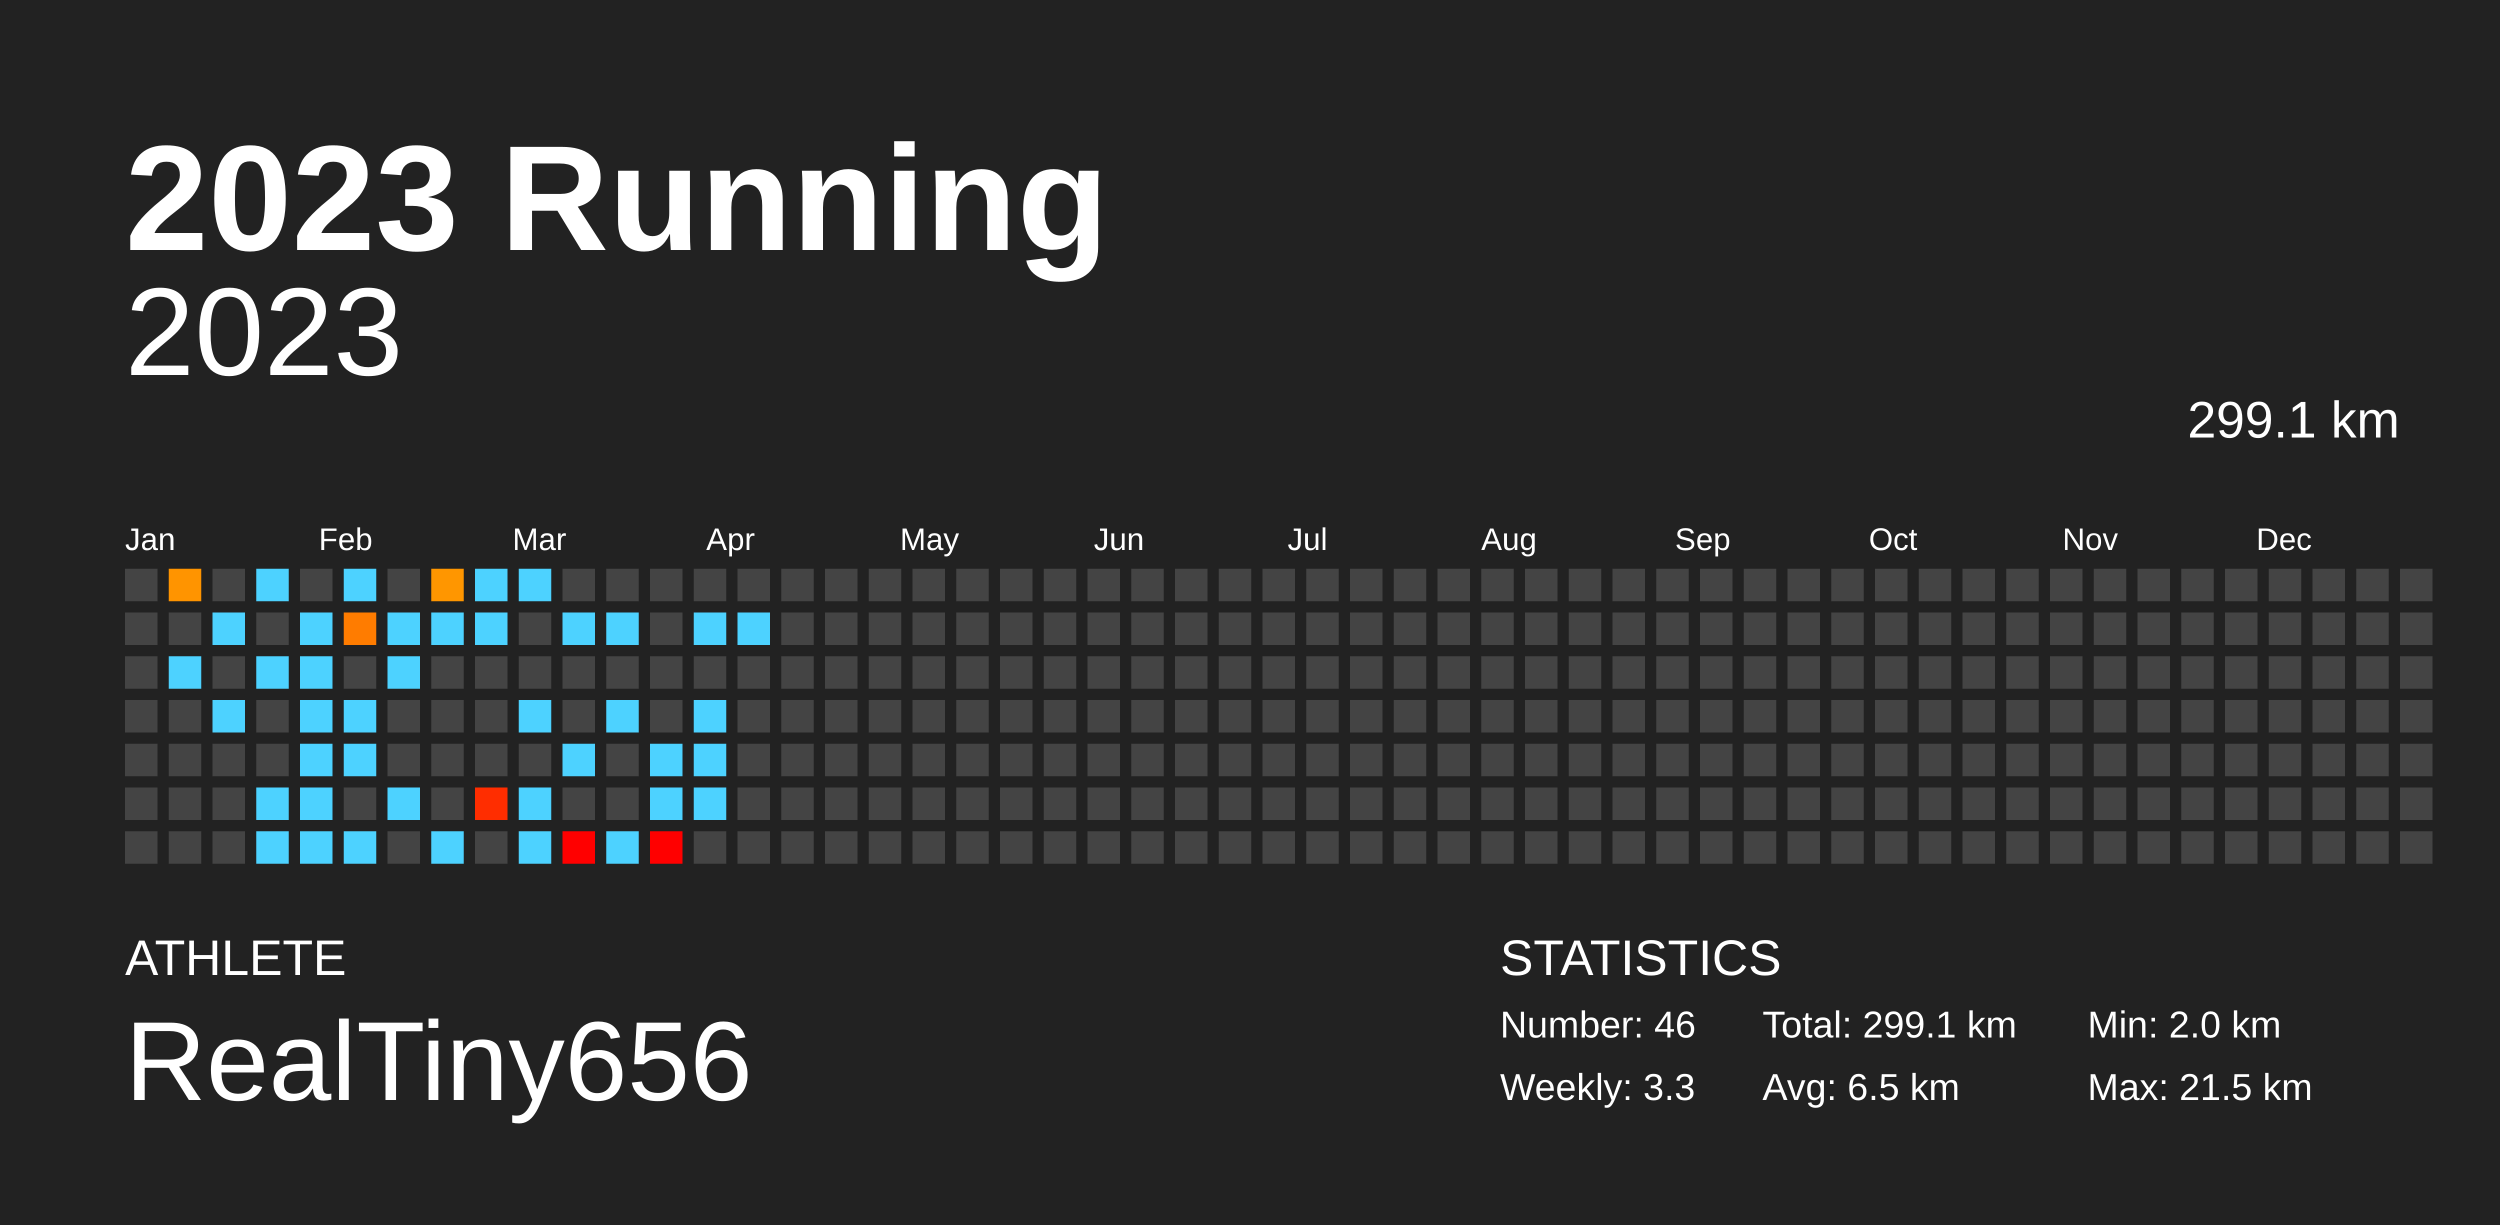
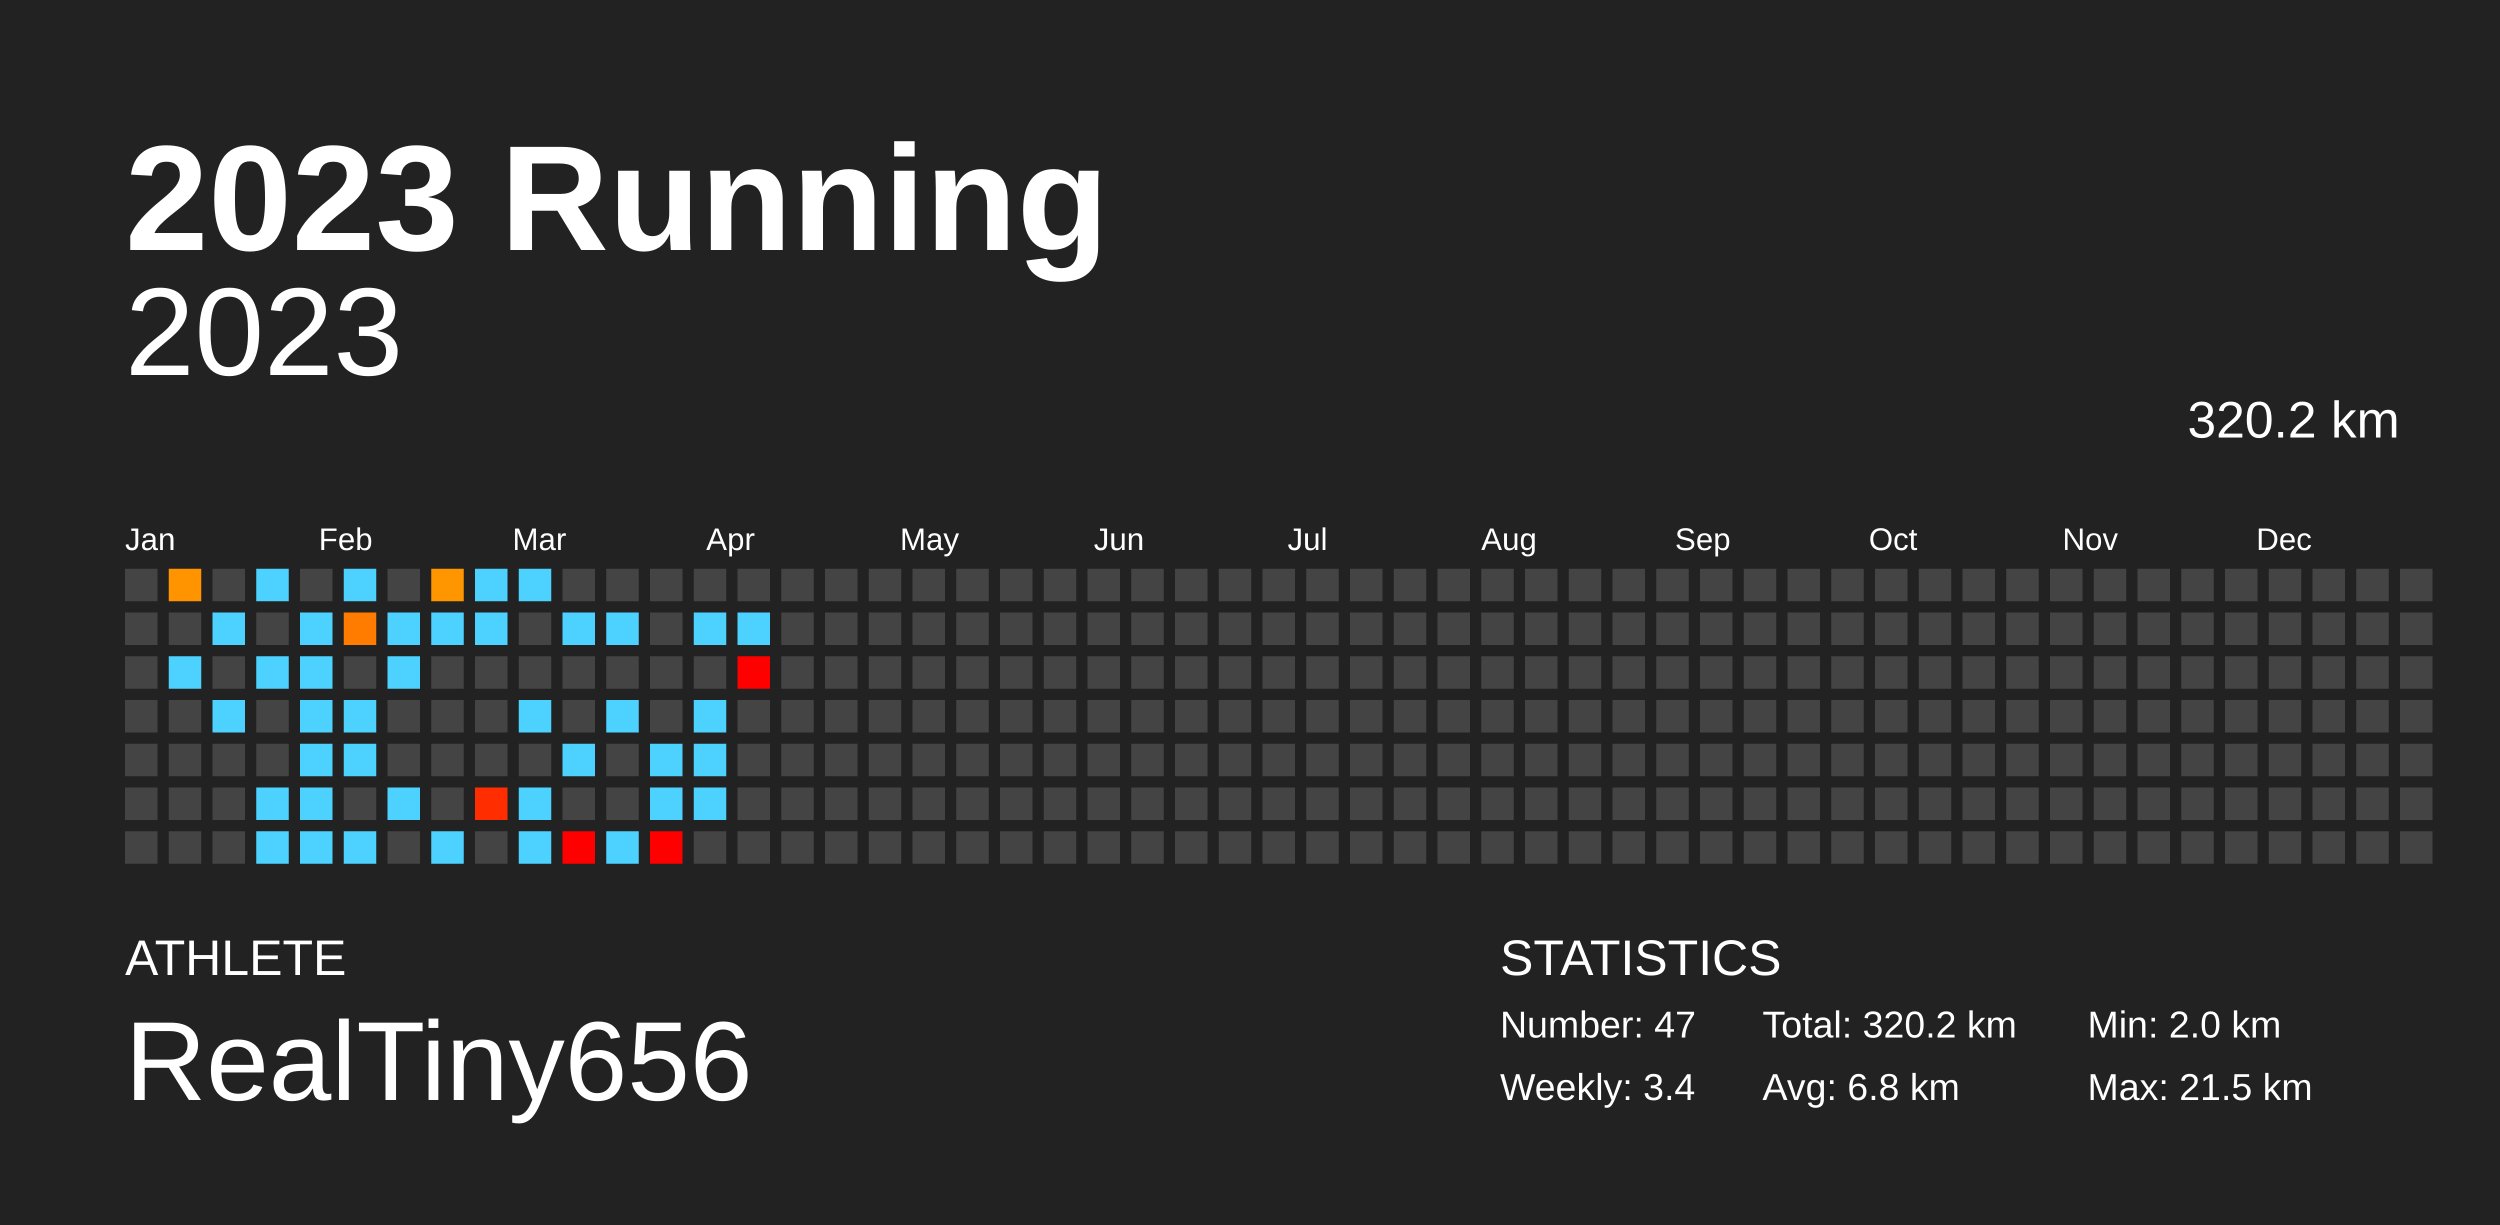
<svg xmlns="http://www.w3.org/2000/svg" baseProfile="full" height="98mm" version="1.1" viewBox="0,0,200,98" width="200mm">
  <defs />
  <rect fill="#222222" height="98" width="200" x="0" y="0" />
  <text fill="#FFFFFF" style="font-size:12px; font-family:Arial; font-weight:bold;" x="10" y="20">2023 Running</text>
  <text fill="#FFFFFF" style="font-size:4px; font-family:Arial" x="10" y="78">ATHLETE</text>
  <text fill="#FFFFFF" style="font-size:9px; font-family:Arial" x="10" y="88">RealTiny656</text>
  <text fill="#FFFFFF" style="font-size:4px; font-family:Arial" x="120" y="78">STATISTICS</text>
-   <text fill="#FFFFFF" style="font-size:3px; font-family:Arial" x="120" y="83">Number: 46</text>
-   <text fill="#FFFFFF" style="font-size:3px; font-family:Arial" x="120" y="88">Weekly: 3.3</text>
-   <text fill="#FFFFFF" style="font-size:3px; font-family:Arial" x="141" y="83">Total: 299.1 km</text>
-   <text fill="#FFFFFF" style="font-size:3px; font-family:Arial" x="141" y="88">Avg: 6.5 km</text>
+   <text fill="#FFFFFF" style="font-size:3px; font-family:Arial" x="120" y="83">Number: 47</text>
+   <text fill="#FFFFFF" style="font-size:3px; font-family:Arial" x="120" y="88">Weekly: 3.4</text>
+   <text fill="#FFFFFF" style="font-size:3px; font-family:Arial" x="141" y="83">Total: 320.2 km</text>
+   <text fill="#FFFFFF" style="font-size:3px; font-family:Arial" x="141" y="88">Avg: 6.8 km</text>
  <text fill="#FFFFFF" style="font-size:3px; font-family:Arial" x="167" y="83">Min: 2.0 km</text>
  <text fill="#FFFFFF" style="font-size:3px; font-family:Arial" x="167" y="88">Max: 21.5 km</text>
  <text alignment-baseline="hanging" fill="#FFFFFF" style="font-size:10.0px; font-family:Arial;" x="10" y="30">2023</text>
-   <text alignment-baseline="hanging" fill="#FFFFFF" style="font-size:4.125px; font-family:Arial;" x="175" y="35">299.1 km</text>
+   <text alignment-baseline="hanging" fill="#FFFFFF" style="font-size:4.125px; font-family:Arial;" x="175" y="35">320.2 km</text>
  <text fill="#FFFFFF" style="font-size:2.5px; font-family:Arial" x="10.0" y="44">Jan</text>
  <text fill="#FFFFFF" style="font-size:2.5px; font-family:Arial" x="25.5" y="44">Feb</text>
  <text fill="#FFFFFF" style="font-size:2.5px; font-family:Arial" x="41.0" y="44">Mar</text>
  <text fill="#FFFFFF" style="font-size:2.5px; font-family:Arial" x="56.5" y="44">Apr</text>
  <text fill="#FFFFFF" style="font-size:2.5px; font-family:Arial" x="72.0" y="44">May</text>
  <text fill="#FFFFFF" style="font-size:2.5px; font-family:Arial" x="87.5" y="44">Jun</text>
  <text fill="#FFFFFF" style="font-size:2.5px; font-family:Arial" x="103.0" y="44">Jul</text>
  <text fill="#FFFFFF" style="font-size:2.5px; font-family:Arial" x="118.5" y="44">Aug</text>
  <text fill="#FFFFFF" style="font-size:2.5px; font-family:Arial" x="134.0" y="44">Sep</text>
  <text fill="#FFFFFF" style="font-size:2.5px; font-family:Arial" x="149.5" y="44">Oct</text>
  <text fill="#FFFFFF" style="font-size:2.5px; font-family:Arial" x="165.0" y="44">Nov</text>
  <text fill="#FFFFFF" style="font-size:2.5px; font-family:Arial" x="180.5" y="44">Dec</text>
  <rect fill="#444444" height="2.6" width="2.6" x="10.0" y="45.5" />
  <rect fill="#444444" height="2.6" width="2.6" x="10.0" y="49.0" />
  <rect fill="#444444" height="2.6" width="2.6" x="10.0" y="52.5" />
  <rect fill="#444444" height="2.6" width="2.6" x="10.0" y="56.0" />
  <rect fill="#444444" height="2.6" width="2.6" x="10.0" y="59.5" />
  <rect fill="#444444" height="2.6" width="2.6" x="10.0" y="63.0" />
  <rect fill="#444444" height="2.6" width="2.6" x="10.0" y="66.5" />
  <rect fill="#ff9400" height="2.6" width="2.6" x="13.5" y="45.5" />
  <rect fill="#444444" height="2.6" width="2.6" x="13.5" y="49.0" />
  <rect fill="#4dd2ff" height="2.6" width="2.6" x="13.5" y="52.5" />
  <rect fill="#444444" height="2.6" width="2.6" x="13.5" y="56.0" />
  <rect fill="#444444" height="2.6" width="2.6" x="13.5" y="59.5" />
  <rect fill="#444444" height="2.6" width="2.6" x="13.5" y="63.0" />
  <rect fill="#444444" height="2.6" width="2.6" x="13.5" y="66.5" />
  <rect fill="#444444" height="2.6" width="2.6" x="17.0" y="45.5" />
  <rect fill="#4dd2ff" height="2.6" width="2.6" x="17.0" y="49.0" />
  <rect fill="#444444" height="2.6" width="2.6" x="17.0" y="52.5" />
  <rect fill="#4dd2ff" height="2.6" width="2.6" x="17.0" y="56.0" />
  <rect fill="#444444" height="2.6" width="2.6" x="17.0" y="59.5" />
  <rect fill="#444444" height="2.6" width="2.6" x="17.0" y="63.0" />
  <rect fill="#444444" height="2.6" width="2.6" x="17.0" y="66.5" />
  <rect fill="#4dd2ff" height="2.6" width="2.6" x="20.5" y="45.5" />
  <rect fill="#444444" height="2.6" width="2.6" x="20.5" y="49.0" />
  <rect fill="#4dd2ff" height="2.6" width="2.6" x="20.5" y="52.5" />
  <rect fill="#444444" height="2.6" width="2.6" x="20.5" y="56.0" />
  <rect fill="#444444" height="2.6" width="2.6" x="20.5" y="59.5" />
  <rect fill="#4dd2ff" height="2.6" width="2.6" x="20.5" y="63.0" />
  <rect fill="#4dd2ff" height="2.6" width="2.6" x="20.5" y="66.5" />
  <rect fill="#444444" height="2.6" width="2.6" x="24.0" y="45.5" />
  <rect fill="#4dd2ff" height="2.6" width="2.6" x="24.0" y="49.0" />
  <rect fill="#4dd2ff" height="2.6" width="2.6" x="24.0" y="52.5" />
  <rect fill="#4dd2ff" height="2.6" width="2.6" x="24.0" y="56.0" />
  <rect fill="#4dd2ff" height="2.6" width="2.6" x="24.0" y="59.5" />
  <rect fill="#4dd2ff" height="2.6" width="2.6" x="24.0" y="63.0" />
  <rect fill="#4dd2ff" height="2.6" width="2.6" x="24.0" y="66.5" />
  <rect fill="#4dd2ff" height="2.6" width="2.6" x="27.5" y="45.5" />
  <rect fill="#ff7c00" height="2.6" width="2.6" x="27.5" y="49.0" />
  <rect fill="#444444" height="2.6" width="2.6" x="27.5" y="52.5" />
  <rect fill="#4dd2ff" height="2.6" width="2.6" x="27.5" y="56.0" />
  <rect fill="#4dd2ff" height="2.6" width="2.6" x="27.5" y="59.5" />
  <rect fill="#444444" height="2.6" width="2.6" x="27.5" y="63.0" />
  <rect fill="#4dd2ff" height="2.6" width="2.6" x="27.5" y="66.5" />
  <rect fill="#444444" height="2.6" width="2.6" x="31.0" y="45.5" />
  <rect fill="#4dd2ff" height="2.6" width="2.6" x="31.0" y="49.0" />
  <rect fill="#4dd2ff" height="2.6" width="2.6" x="31.0" y="52.5" />
  <rect fill="#444444" height="2.6" width="2.6" x="31.0" y="56.0" />
  <rect fill="#444444" height="2.6" width="2.6" x="31.0" y="59.5" />
  <rect fill="#4dd2ff" height="2.6" width="2.6" x="31.0" y="63.0" />
  <rect fill="#444444" height="2.6" width="2.6" x="31.0" y="66.5" />
  <rect fill="#ff9600" height="2.6" width="2.6" x="34.5" y="45.5" />
  <rect fill="#4dd2ff" height="2.6" width="2.6" x="34.5" y="49.0" />
  <rect fill="#444444" height="2.6" width="2.6" x="34.5" y="52.5" />
  <rect fill="#444444" height="2.6" width="2.6" x="34.5" y="56.0" />
  <rect fill="#444444" height="2.6" width="2.6" x="34.5" y="59.5" />
  <rect fill="#444444" height="2.6" width="2.6" x="34.5" y="63.0" />
  <rect fill="#4dd2ff" height="2.6" width="2.6" x="34.5" y="66.5" />
  <rect fill="#4dd2ff" height="2.6" width="2.6" x="38.0" y="45.5" />
  <rect fill="#4dd2ff" height="2.6" width="2.6" x="38.0" y="49.0" />
  <rect fill="#444444" height="2.6" width="2.6" x="38.0" y="52.5" />
  <rect fill="#444444" height="2.6" width="2.6" x="38.0" y="56.0" />
  <rect fill="#444444" height="2.6" width="2.6" x="38.0" y="59.5" />
  <rect fill="#ff2d00" height="2.6" width="2.6" x="38.0" y="63.0" />
  <rect fill="#444444" height="2.6" width="2.6" x="38.0" y="66.5" />
  <rect fill="#4dd2ff" height="2.6" width="2.6" x="41.5" y="45.5" />
  <rect fill="#444444" height="2.6" width="2.6" x="41.5" y="49.0" />
  <rect fill="#444444" height="2.6" width="2.6" x="41.5" y="52.5" />
  <rect fill="#4dd2ff" height="2.6" width="2.6" x="41.5" y="56.0" />
  <rect fill="#444444" height="2.6" width="2.6" x="41.5" y="59.5" />
  <rect fill="#4dd2ff" height="2.6" width="2.6" x="41.5" y="63.0" />
  <rect fill="#4dd2ff" height="2.6" width="2.6" x="41.5" y="66.5" />
  <rect fill="#444444" height="2.6" width="2.6" x="45.0" y="45.5" />
  <rect fill="#4dd2ff" height="2.6" width="2.6" x="45.0" y="49.0" />
  <rect fill="#444444" height="2.6" width="2.6" x="45.0" y="52.5" />
  <rect fill="#444444" height="2.6" width="2.6" x="45.0" y="56.0" />
  <rect fill="#4dd2ff" height="2.6" width="2.6" x="45.0" y="59.5" />
  <rect fill="#444444" height="2.6" width="2.6" x="45.0" y="63.0" />
  <rect fill="red" height="2.6" width="2.6" x="45.0" y="66.5" />
  <rect fill="#444444" height="2.6" width="2.6" x="48.5" y="45.5" />
  <rect fill="#4dd2ff" height="2.6" width="2.6" x="48.5" y="49.0" />
  <rect fill="#444444" height="2.6" width="2.6" x="48.5" y="52.5" />
  <rect fill="#4dd2ff" height="2.6" width="2.6" x="48.5" y="56.0" />
  <rect fill="#444444" height="2.6" width="2.6" x="48.5" y="59.5" />
  <rect fill="#444444" height="2.6" width="2.6" x="48.5" y="63.0" />
  <rect fill="#4dd2ff" height="2.6" width="2.6" x="48.5" y="66.5" />
  <rect fill="#444444" height="2.6" width="2.6" x="52.0" y="45.5" />
  <rect fill="#444444" height="2.6" width="2.6" x="52.0" y="49.0" />
  <rect fill="#444444" height="2.6" width="2.6" x="52.0" y="52.5" />
  <rect fill="#444444" height="2.6" width="2.6" x="52.0" y="56.0" />
  <rect fill="#4dd2ff" height="2.6" width="2.6" x="52.0" y="59.5" />
  <rect fill="#4dd2ff" height="2.6" width="2.6" x="52.0" y="63.0" />
  <rect fill="red" height="2.6" width="2.6" x="52.0" y="66.5" />
  <rect fill="#444444" height="2.6" width="2.6" x="55.5" y="45.5" />
  <rect fill="#4dd2ff" height="2.6" width="2.6" x="55.5" y="49.0" />
  <rect fill="#444444" height="2.6" width="2.6" x="55.5" y="52.5" />
  <rect fill="#4dd2ff" height="2.6" width="2.6" x="55.5" y="56.0" />
  <rect fill="#4dd2ff" height="2.6" width="2.6" x="55.5" y="59.5" />
  <rect fill="#4dd2ff" height="2.6" width="2.6" x="55.5" y="63.0" />
  <rect fill="#444444" height="2.6" width="2.6" x="55.5" y="66.5" />
  <rect fill="#444444" height="2.6" width="2.6" x="59.0" y="45.5" />
  <rect fill="#4dd2ff" height="2.6" width="2.6" x="59.0" y="49.0" />
-   <rect fill="#444444" height="2.6" width="2.6" x="59.0" y="52.5" />
+   <rect fill="red" height="2.6" width="2.6" x="59.0" y="52.5" />
  <rect fill="#444444" height="2.6" width="2.6" x="59.0" y="56.0" />
  <rect fill="#444444" height="2.6" width="2.6" x="59.0" y="59.5" />
  <rect fill="#444444" height="2.6" width="2.6" x="59.0" y="63.0" />
  <rect fill="#444444" height="2.6" width="2.6" x="59.0" y="66.5" />
  <rect fill="#444444" height="2.6" width="2.6" x="62.5" y="45.5" />
  <rect fill="#444444" height="2.6" width="2.6" x="62.5" y="49.0" />
  <rect fill="#444444" height="2.6" width="2.6" x="62.5" y="52.5" />
  <rect fill="#444444" height="2.6" width="2.6" x="62.5" y="56.0" />
  <rect fill="#444444" height="2.6" width="2.6" x="62.5" y="59.5" />
  <rect fill="#444444" height="2.6" width="2.6" x="62.5" y="63.0" />
  <rect fill="#444444" height="2.6" width="2.6" x="62.5" y="66.5" />
  <rect fill="#444444" height="2.6" width="2.6" x="66.0" y="45.5" />
  <rect fill="#444444" height="2.6" width="2.6" x="66.0" y="49.0" />
  <rect fill="#444444" height="2.6" width="2.6" x="66.0" y="52.5" />
  <rect fill="#444444" height="2.6" width="2.6" x="66.0" y="56.0" />
  <rect fill="#444444" height="2.6" width="2.6" x="66.0" y="59.5" />
  <rect fill="#444444" height="2.6" width="2.6" x="66.0" y="63.0" />
  <rect fill="#444444" height="2.6" width="2.6" x="66.0" y="66.5" />
  <rect fill="#444444" height="2.6" width="2.6" x="69.5" y="45.5" />
  <rect fill="#444444" height="2.6" width="2.6" x="69.5" y="49.0" />
  <rect fill="#444444" height="2.6" width="2.6" x="69.5" y="52.5" />
  <rect fill="#444444" height="2.6" width="2.6" x="69.5" y="56.0" />
  <rect fill="#444444" height="2.6" width="2.6" x="69.5" y="59.5" />
  <rect fill="#444444" height="2.6" width="2.6" x="69.5" y="63.0" />
  <rect fill="#444444" height="2.6" width="2.6" x="69.5" y="66.5" />
  <rect fill="#444444" height="2.6" width="2.6" x="73.0" y="45.5" />
  <rect fill="#444444" height="2.6" width="2.6" x="73.0" y="49.0" />
  <rect fill="#444444" height="2.6" width="2.6" x="73.0" y="52.5" />
  <rect fill="#444444" height="2.6" width="2.6" x="73.0" y="56.0" />
  <rect fill="#444444" height="2.6" width="2.6" x="73.0" y="59.5" />
  <rect fill="#444444" height="2.6" width="2.6" x="73.0" y="63.0" />
  <rect fill="#444444" height="2.6" width="2.6" x="73.0" y="66.5" />
  <rect fill="#444444" height="2.6" width="2.6" x="76.5" y="45.5" />
  <rect fill="#444444" height="2.6" width="2.6" x="76.5" y="49.0" />
  <rect fill="#444444" height="2.6" width="2.6" x="76.5" y="52.5" />
  <rect fill="#444444" height="2.6" width="2.6" x="76.5" y="56.0" />
  <rect fill="#444444" height="2.6" width="2.6" x="76.5" y="59.5" />
  <rect fill="#444444" height="2.6" width="2.6" x="76.5" y="63.0" />
  <rect fill="#444444" height="2.6" width="2.6" x="76.5" y="66.5" />
  <rect fill="#444444" height="2.6" width="2.6" x="80.0" y="45.5" />
  <rect fill="#444444" height="2.6" width="2.6" x="80.0" y="49.0" />
  <rect fill="#444444" height="2.6" width="2.6" x="80.0" y="52.5" />
  <rect fill="#444444" height="2.6" width="2.6" x="80.0" y="56.0" />
  <rect fill="#444444" height="2.6" width="2.6" x="80.0" y="59.5" />
  <rect fill="#444444" height="2.6" width="2.6" x="80.0" y="63.0" />
  <rect fill="#444444" height="2.6" width="2.6" x="80.0" y="66.5" />
  <rect fill="#444444" height="2.6" width="2.6" x="83.5" y="45.5" />
  <rect fill="#444444" height="2.6" width="2.6" x="83.5" y="49.0" />
  <rect fill="#444444" height="2.6" width="2.6" x="83.5" y="52.5" />
  <rect fill="#444444" height="2.6" width="2.6" x="83.5" y="56.0" />
  <rect fill="#444444" height="2.6" width="2.6" x="83.5" y="59.5" />
  <rect fill="#444444" height="2.6" width="2.6" x="83.5" y="63.0" />
  <rect fill="#444444" height="2.6" width="2.6" x="83.5" y="66.5" />
  <rect fill="#444444" height="2.6" width="2.6" x="87.0" y="45.5" />
  <rect fill="#444444" height="2.6" width="2.6" x="87.0" y="49.0" />
  <rect fill="#444444" height="2.6" width="2.6" x="87.0" y="52.5" />
  <rect fill="#444444" height="2.6" width="2.6" x="87.0" y="56.0" />
  <rect fill="#444444" height="2.6" width="2.6" x="87.0" y="59.5" />
  <rect fill="#444444" height="2.6" width="2.6" x="87.0" y="63.0" />
  <rect fill="#444444" height="2.6" width="2.6" x="87.0" y="66.5" />
  <rect fill="#444444" height="2.6" width="2.6" x="90.5" y="45.5" />
  <rect fill="#444444" height="2.6" width="2.6" x="90.5" y="49.0" />
  <rect fill="#444444" height="2.6" width="2.6" x="90.5" y="52.5" />
  <rect fill="#444444" height="2.6" width="2.6" x="90.5" y="56.0" />
  <rect fill="#444444" height="2.6" width="2.6" x="90.5" y="59.5" />
  <rect fill="#444444" height="2.6" width="2.6" x="90.5" y="63.0" />
  <rect fill="#444444" height="2.6" width="2.6" x="90.5" y="66.5" />
  <rect fill="#444444" height="2.6" width="2.6" x="94.0" y="45.5" />
  <rect fill="#444444" height="2.6" width="2.6" x="94.0" y="49.0" />
  <rect fill="#444444" height="2.6" width="2.6" x="94.0" y="52.5" />
  <rect fill="#444444" height="2.6" width="2.6" x="94.0" y="56.0" />
  <rect fill="#444444" height="2.6" width="2.6" x="94.0" y="59.5" />
  <rect fill="#444444" height="2.6" width="2.6" x="94.0" y="63.0" />
  <rect fill="#444444" height="2.6" width="2.6" x="94.0" y="66.5" />
  <rect fill="#444444" height="2.6" width="2.6" x="97.5" y="45.5" />
  <rect fill="#444444" height="2.6" width="2.6" x="97.5" y="49.0" />
  <rect fill="#444444" height="2.6" width="2.6" x="97.5" y="52.5" />
  <rect fill="#444444" height="2.6" width="2.6" x="97.5" y="56.0" />
  <rect fill="#444444" height="2.6" width="2.6" x="97.5" y="59.5" />
  <rect fill="#444444" height="2.6" width="2.6" x="97.5" y="63.0" />
  <rect fill="#444444" height="2.6" width="2.6" x="97.5" y="66.5" />
  <rect fill="#444444" height="2.6" width="2.6" x="101.0" y="45.5" />
  <rect fill="#444444" height="2.6" width="2.6" x="101.0" y="49.0" />
  <rect fill="#444444" height="2.6" width="2.6" x="101.0" y="52.5" />
  <rect fill="#444444" height="2.6" width="2.6" x="101.0" y="56.0" />
  <rect fill="#444444" height="2.6" width="2.6" x="101.0" y="59.5" />
  <rect fill="#444444" height="2.6" width="2.6" x="101.0" y="63.0" />
  <rect fill="#444444" height="2.6" width="2.6" x="101.0" y="66.5" />
  <rect fill="#444444" height="2.6" width="2.6" x="104.5" y="45.5" />
  <rect fill="#444444" height="2.6" width="2.6" x="104.5" y="49.0" />
  <rect fill="#444444" height="2.6" width="2.6" x="104.5" y="52.5" />
  <rect fill="#444444" height="2.6" width="2.6" x="104.5" y="56.0" />
  <rect fill="#444444" height="2.6" width="2.6" x="104.5" y="59.5" />
  <rect fill="#444444" height="2.6" width="2.6" x="104.5" y="63.0" />
  <rect fill="#444444" height="2.6" width="2.6" x="104.5" y="66.5" />
  <rect fill="#444444" height="2.6" width="2.6" x="108.0" y="45.5" />
  <rect fill="#444444" height="2.6" width="2.6" x="108.0" y="49.0" />
  <rect fill="#444444" height="2.6" width="2.6" x="108.0" y="52.5" />
  <rect fill="#444444" height="2.6" width="2.6" x="108.0" y="56.0" />
  <rect fill="#444444" height="2.6" width="2.6" x="108.0" y="59.5" />
  <rect fill="#444444" height="2.6" width="2.6" x="108.0" y="63.0" />
  <rect fill="#444444" height="2.6" width="2.6" x="108.0" y="66.5" />
  <rect fill="#444444" height="2.6" width="2.6" x="111.5" y="45.5" />
  <rect fill="#444444" height="2.6" width="2.6" x="111.5" y="49.0" />
  <rect fill="#444444" height="2.6" width="2.6" x="111.5" y="52.5" />
  <rect fill="#444444" height="2.6" width="2.6" x="111.5" y="56.0" />
  <rect fill="#444444" height="2.6" width="2.6" x="111.5" y="59.5" />
  <rect fill="#444444" height="2.6" width="2.6" x="111.5" y="63.0" />
  <rect fill="#444444" height="2.6" width="2.6" x="111.5" y="66.5" />
  <rect fill="#444444" height="2.6" width="2.6" x="115.0" y="45.5" />
  <rect fill="#444444" height="2.6" width="2.6" x="115.0" y="49.0" />
  <rect fill="#444444" height="2.6" width="2.6" x="115.0" y="52.5" />
  <rect fill="#444444" height="2.6" width="2.6" x="115.0" y="56.0" />
  <rect fill="#444444" height="2.6" width="2.6" x="115.0" y="59.5" />
  <rect fill="#444444" height="2.6" width="2.6" x="115.0" y="63.0" />
  <rect fill="#444444" height="2.6" width="2.6" x="115.0" y="66.5" />
  <rect fill="#444444" height="2.6" width="2.6" x="118.5" y="45.5" />
  <rect fill="#444444" height="2.6" width="2.6" x="118.5" y="49.0" />
  <rect fill="#444444" height="2.6" width="2.6" x="118.5" y="52.5" />
  <rect fill="#444444" height="2.6" width="2.6" x="118.5" y="56.0" />
  <rect fill="#444444" height="2.6" width="2.6" x="118.5" y="59.5" />
  <rect fill="#444444" height="2.6" width="2.6" x="118.5" y="63.0" />
  <rect fill="#444444" height="2.6" width="2.6" x="118.5" y="66.5" />
  <rect fill="#444444" height="2.6" width="2.6" x="122.0" y="45.5" />
  <rect fill="#444444" height="2.6" width="2.6" x="122.0" y="49.0" />
  <rect fill="#444444" height="2.6" width="2.6" x="122.0" y="52.5" />
  <rect fill="#444444" height="2.6" width="2.6" x="122.0" y="56.0" />
  <rect fill="#444444" height="2.6" width="2.6" x="122.0" y="59.5" />
  <rect fill="#444444" height="2.6" width="2.6" x="122.0" y="63.0" />
  <rect fill="#444444" height="2.6" width="2.6" x="122.0" y="66.5" />
  <rect fill="#444444" height="2.6" width="2.6" x="125.5" y="45.5" />
  <rect fill="#444444" height="2.6" width="2.6" x="125.5" y="49.0" />
  <rect fill="#444444" height="2.6" width="2.6" x="125.5" y="52.5" />
  <rect fill="#444444" height="2.6" width="2.6" x="125.5" y="56.0" />
  <rect fill="#444444" height="2.6" width="2.6" x="125.5" y="59.5" />
  <rect fill="#444444" height="2.6" width="2.6" x="125.5" y="63.0" />
  <rect fill="#444444" height="2.6" width="2.6" x="125.5" y="66.5" />
  <rect fill="#444444" height="2.6" width="2.6" x="129.0" y="45.5" />
  <rect fill="#444444" height="2.6" width="2.6" x="129.0" y="49.0" />
  <rect fill="#444444" height="2.6" width="2.6" x="129.0" y="52.5" />
  <rect fill="#444444" height="2.6" width="2.6" x="129.0" y="56.0" />
  <rect fill="#444444" height="2.6" width="2.6" x="129.0" y="59.5" />
  <rect fill="#444444" height="2.6" width="2.6" x="129.0" y="63.0" />
  <rect fill="#444444" height="2.6" width="2.6" x="129.0" y="66.5" />
  <rect fill="#444444" height="2.6" width="2.6" x="132.5" y="45.5" />
  <rect fill="#444444" height="2.6" width="2.6" x="132.5" y="49.0" />
  <rect fill="#444444" height="2.6" width="2.6" x="132.5" y="52.5" />
  <rect fill="#444444" height="2.6" width="2.6" x="132.5" y="56.0" />
  <rect fill="#444444" height="2.6" width="2.6" x="132.5" y="59.5" />
  <rect fill="#444444" height="2.6" width="2.6" x="132.5" y="63.0" />
  <rect fill="#444444" height="2.6" width="2.6" x="132.5" y="66.5" />
  <rect fill="#444444" height="2.6" width="2.6" x="136.0" y="45.5" />
  <rect fill="#444444" height="2.6" width="2.6" x="136.0" y="49.0" />
  <rect fill="#444444" height="2.6" width="2.6" x="136.0" y="52.5" />
  <rect fill="#444444" height="2.6" width="2.6" x="136.0" y="56.0" />
  <rect fill="#444444" height="2.6" width="2.6" x="136.0" y="59.5" />
  <rect fill="#444444" height="2.6" width="2.6" x="136.0" y="63.0" />
  <rect fill="#444444" height="2.6" width="2.6" x="136.0" y="66.5" />
  <rect fill="#444444" height="2.6" width="2.6" x="139.5" y="45.5" />
  <rect fill="#444444" height="2.6" width="2.6" x="139.5" y="49.0" />
  <rect fill="#444444" height="2.6" width="2.6" x="139.5" y="52.5" />
  <rect fill="#444444" height="2.6" width="2.6" x="139.5" y="56.0" />
  <rect fill="#444444" height="2.6" width="2.6" x="139.5" y="59.5" />
  <rect fill="#444444" height="2.6" width="2.6" x="139.5" y="63.0" />
  <rect fill="#444444" height="2.6" width="2.6" x="139.5" y="66.5" />
  <rect fill="#444444" height="2.6" width="2.6" x="143.0" y="45.5" />
  <rect fill="#444444" height="2.6" width="2.6" x="143.0" y="49.0" />
  <rect fill="#444444" height="2.6" width="2.6" x="143.0" y="52.5" />
  <rect fill="#444444" height="2.6" width="2.6" x="143.0" y="56.0" />
  <rect fill="#444444" height="2.6" width="2.6" x="143.0" y="59.5" />
  <rect fill="#444444" height="2.6" width="2.6" x="143.0" y="63.0" />
  <rect fill="#444444" height="2.6" width="2.6" x="143.0" y="66.5" />
  <rect fill="#444444" height="2.6" width="2.6" x="146.5" y="45.5" />
  <rect fill="#444444" height="2.6" width="2.6" x="146.5" y="49.0" />
  <rect fill="#444444" height="2.6" width="2.6" x="146.5" y="52.5" />
  <rect fill="#444444" height="2.6" width="2.6" x="146.5" y="56.0" />
  <rect fill="#444444" height="2.6" width="2.6" x="146.5" y="59.5" />
  <rect fill="#444444" height="2.6" width="2.6" x="146.5" y="63.0" />
  <rect fill="#444444" height="2.6" width="2.6" x="146.5" y="66.5" />
  <rect fill="#444444" height="2.6" width="2.6" x="150.0" y="45.5" />
  <rect fill="#444444" height="2.6" width="2.6" x="150.0" y="49.0" />
  <rect fill="#444444" height="2.6" width="2.6" x="150.0" y="52.5" />
  <rect fill="#444444" height="2.6" width="2.6" x="150.0" y="56.0" />
  <rect fill="#444444" height="2.6" width="2.6" x="150.0" y="59.5" />
  <rect fill="#444444" height="2.6" width="2.6" x="150.0" y="63.0" />
  <rect fill="#444444" height="2.6" width="2.6" x="150.0" y="66.5" />
  <rect fill="#444444" height="2.6" width="2.6" x="153.5" y="45.5" />
  <rect fill="#444444" height="2.6" width="2.6" x="153.5" y="49.0" />
  <rect fill="#444444" height="2.6" width="2.6" x="153.5" y="52.5" />
  <rect fill="#444444" height="2.6" width="2.6" x="153.5" y="56.0" />
  <rect fill="#444444" height="2.6" width="2.6" x="153.5" y="59.5" />
  <rect fill="#444444" height="2.6" width="2.6" x="153.5" y="63.0" />
  <rect fill="#444444" height="2.6" width="2.6" x="153.5" y="66.5" />
  <rect fill="#444444" height="2.6" width="2.6" x="157.0" y="45.5" />
  <rect fill="#444444" height="2.6" width="2.6" x="157.0" y="49.0" />
  <rect fill="#444444" height="2.6" width="2.6" x="157.0" y="52.5" />
  <rect fill="#444444" height="2.6" width="2.6" x="157.0" y="56.0" />
  <rect fill="#444444" height="2.6" width="2.6" x="157.0" y="59.5" />
  <rect fill="#444444" height="2.6" width="2.6" x="157.0" y="63.0" />
  <rect fill="#444444" height="2.6" width="2.6" x="157.0" y="66.5" />
  <rect fill="#444444" height="2.6" width="2.6" x="160.5" y="45.5" />
  <rect fill="#444444" height="2.6" width="2.6" x="160.5" y="49.0" />
  <rect fill="#444444" height="2.6" width="2.6" x="160.5" y="52.5" />
  <rect fill="#444444" height="2.6" width="2.6" x="160.5" y="56.0" />
  <rect fill="#444444" height="2.6" width="2.6" x="160.5" y="59.5" />
  <rect fill="#444444" height="2.6" width="2.6" x="160.5" y="63.0" />
  <rect fill="#444444" height="2.6" width="2.6" x="160.5" y="66.5" />
  <rect fill="#444444" height="2.6" width="2.6" x="164.0" y="45.5" />
  <rect fill="#444444" height="2.6" width="2.6" x="164.0" y="49.0" />
  <rect fill="#444444" height="2.6" width="2.6" x="164.0" y="52.5" />
  <rect fill="#444444" height="2.6" width="2.6" x="164.0" y="56.0" />
  <rect fill="#444444" height="2.6" width="2.6" x="164.0" y="59.5" />
  <rect fill="#444444" height="2.6" width="2.6" x="164.0" y="63.0" />
  <rect fill="#444444" height="2.6" width="2.6" x="164.0" y="66.5" />
  <rect fill="#444444" height="2.6" width="2.6" x="167.5" y="45.5" />
  <rect fill="#444444" height="2.6" width="2.6" x="167.5" y="49.0" />
  <rect fill="#444444" height="2.6" width="2.6" x="167.5" y="52.5" />
  <rect fill="#444444" height="2.6" width="2.6" x="167.5" y="56.0" />
  <rect fill="#444444" height="2.6" width="2.6" x="167.5" y="59.5" />
  <rect fill="#444444" height="2.6" width="2.6" x="167.5" y="63.0" />
  <rect fill="#444444" height="2.6" width="2.6" x="167.5" y="66.5" />
  <rect fill="#444444" height="2.6" width="2.6" x="171.0" y="45.5" />
  <rect fill="#444444" height="2.6" width="2.6" x="171.0" y="49.0" />
  <rect fill="#444444" height="2.6" width="2.6" x="171.0" y="52.5" />
  <rect fill="#444444" height="2.6" width="2.6" x="171.0" y="56.0" />
  <rect fill="#444444" height="2.6" width="2.6" x="171.0" y="59.5" />
  <rect fill="#444444" height="2.6" width="2.6" x="171.0" y="63.0" />
  <rect fill="#444444" height="2.6" width="2.6" x="171.0" y="66.5" />
  <rect fill="#444444" height="2.6" width="2.6" x="174.5" y="45.5" />
  <rect fill="#444444" height="2.6" width="2.6" x="174.5" y="49.0" />
  <rect fill="#444444" height="2.6" width="2.6" x="174.5" y="52.5" />
  <rect fill="#444444" height="2.6" width="2.6" x="174.5" y="56.0" />
  <rect fill="#444444" height="2.6" width="2.6" x="174.5" y="59.5" />
  <rect fill="#444444" height="2.6" width="2.6" x="174.5" y="63.0" />
  <rect fill="#444444" height="2.6" width="2.6" x="174.5" y="66.5" />
  <rect fill="#444444" height="2.6" width="2.6" x="178.0" y="45.5" />
  <rect fill="#444444" height="2.6" width="2.6" x="178.0" y="49.0" />
  <rect fill="#444444" height="2.6" width="2.6" x="178.0" y="52.5" />
  <rect fill="#444444" height="2.6" width="2.6" x="178.0" y="56.0" />
  <rect fill="#444444" height="2.6" width="2.6" x="178.0" y="59.5" />
  <rect fill="#444444" height="2.6" width="2.6" x="178.0" y="63.0" />
  <rect fill="#444444" height="2.6" width="2.6" x="178.0" y="66.5" />
  <rect fill="#444444" height="2.6" width="2.6" x="181.5" y="45.5" />
  <rect fill="#444444" height="2.6" width="2.6" x="181.5" y="49.0" />
  <rect fill="#444444" height="2.6" width="2.6" x="181.5" y="52.5" />
  <rect fill="#444444" height="2.6" width="2.6" x="181.5" y="56.0" />
  <rect fill="#444444" height="2.6" width="2.6" x="181.5" y="59.5" />
  <rect fill="#444444" height="2.6" width="2.6" x="181.5" y="63.0" />
  <rect fill="#444444" height="2.6" width="2.6" x="181.5" y="66.5" />
  <rect fill="#444444" height="2.6" width="2.6" x="185.0" y="45.5" />
  <rect fill="#444444" height="2.6" width="2.6" x="185.0" y="49.0" />
  <rect fill="#444444" height="2.6" width="2.6" x="185.0" y="52.5" />
  <rect fill="#444444" height="2.6" width="2.6" x="185.0" y="56.0" />
  <rect fill="#444444" height="2.6" width="2.6" x="185.0" y="59.5" />
  <rect fill="#444444" height="2.6" width="2.6" x="185.0" y="63.0" />
  <rect fill="#444444" height="2.6" width="2.6" x="185.0" y="66.5" />
  <rect fill="#444444" height="2.6" width="2.6" x="188.5" y="45.5" />
  <rect fill="#444444" height="2.6" width="2.6" x="188.5" y="49.0" />
  <rect fill="#444444" height="2.6" width="2.6" x="188.5" y="52.5" />
  <rect fill="#444444" height="2.6" width="2.6" x="188.5" y="56.0" />
  <rect fill="#444444" height="2.6" width="2.6" x="188.5" y="59.5" />
  <rect fill="#444444" height="2.6" width="2.6" x="188.5" y="63.0" />
  <rect fill="#444444" height="2.6" width="2.6" x="188.5" y="66.5" />
  <rect fill="#444444" height="2.6" width="2.6" x="192.0" y="45.5" />
  <rect fill="#444444" height="2.6" width="2.6" x="192.0" y="49.0" />
  <rect fill="#444444" height="2.6" width="2.6" x="192.0" y="52.5" />
  <rect fill="#444444" height="2.6" width="2.6" x="192.0" y="56.0" />
  <rect fill="#444444" height="2.6" width="2.6" x="192.0" y="59.5" />
  <rect fill="#444444" height="2.6" width="2.6" x="192.0" y="63.0" />
  <rect fill="#444444" height="2.6" width="2.6" x="192.0" y="66.5" />
</svg>
